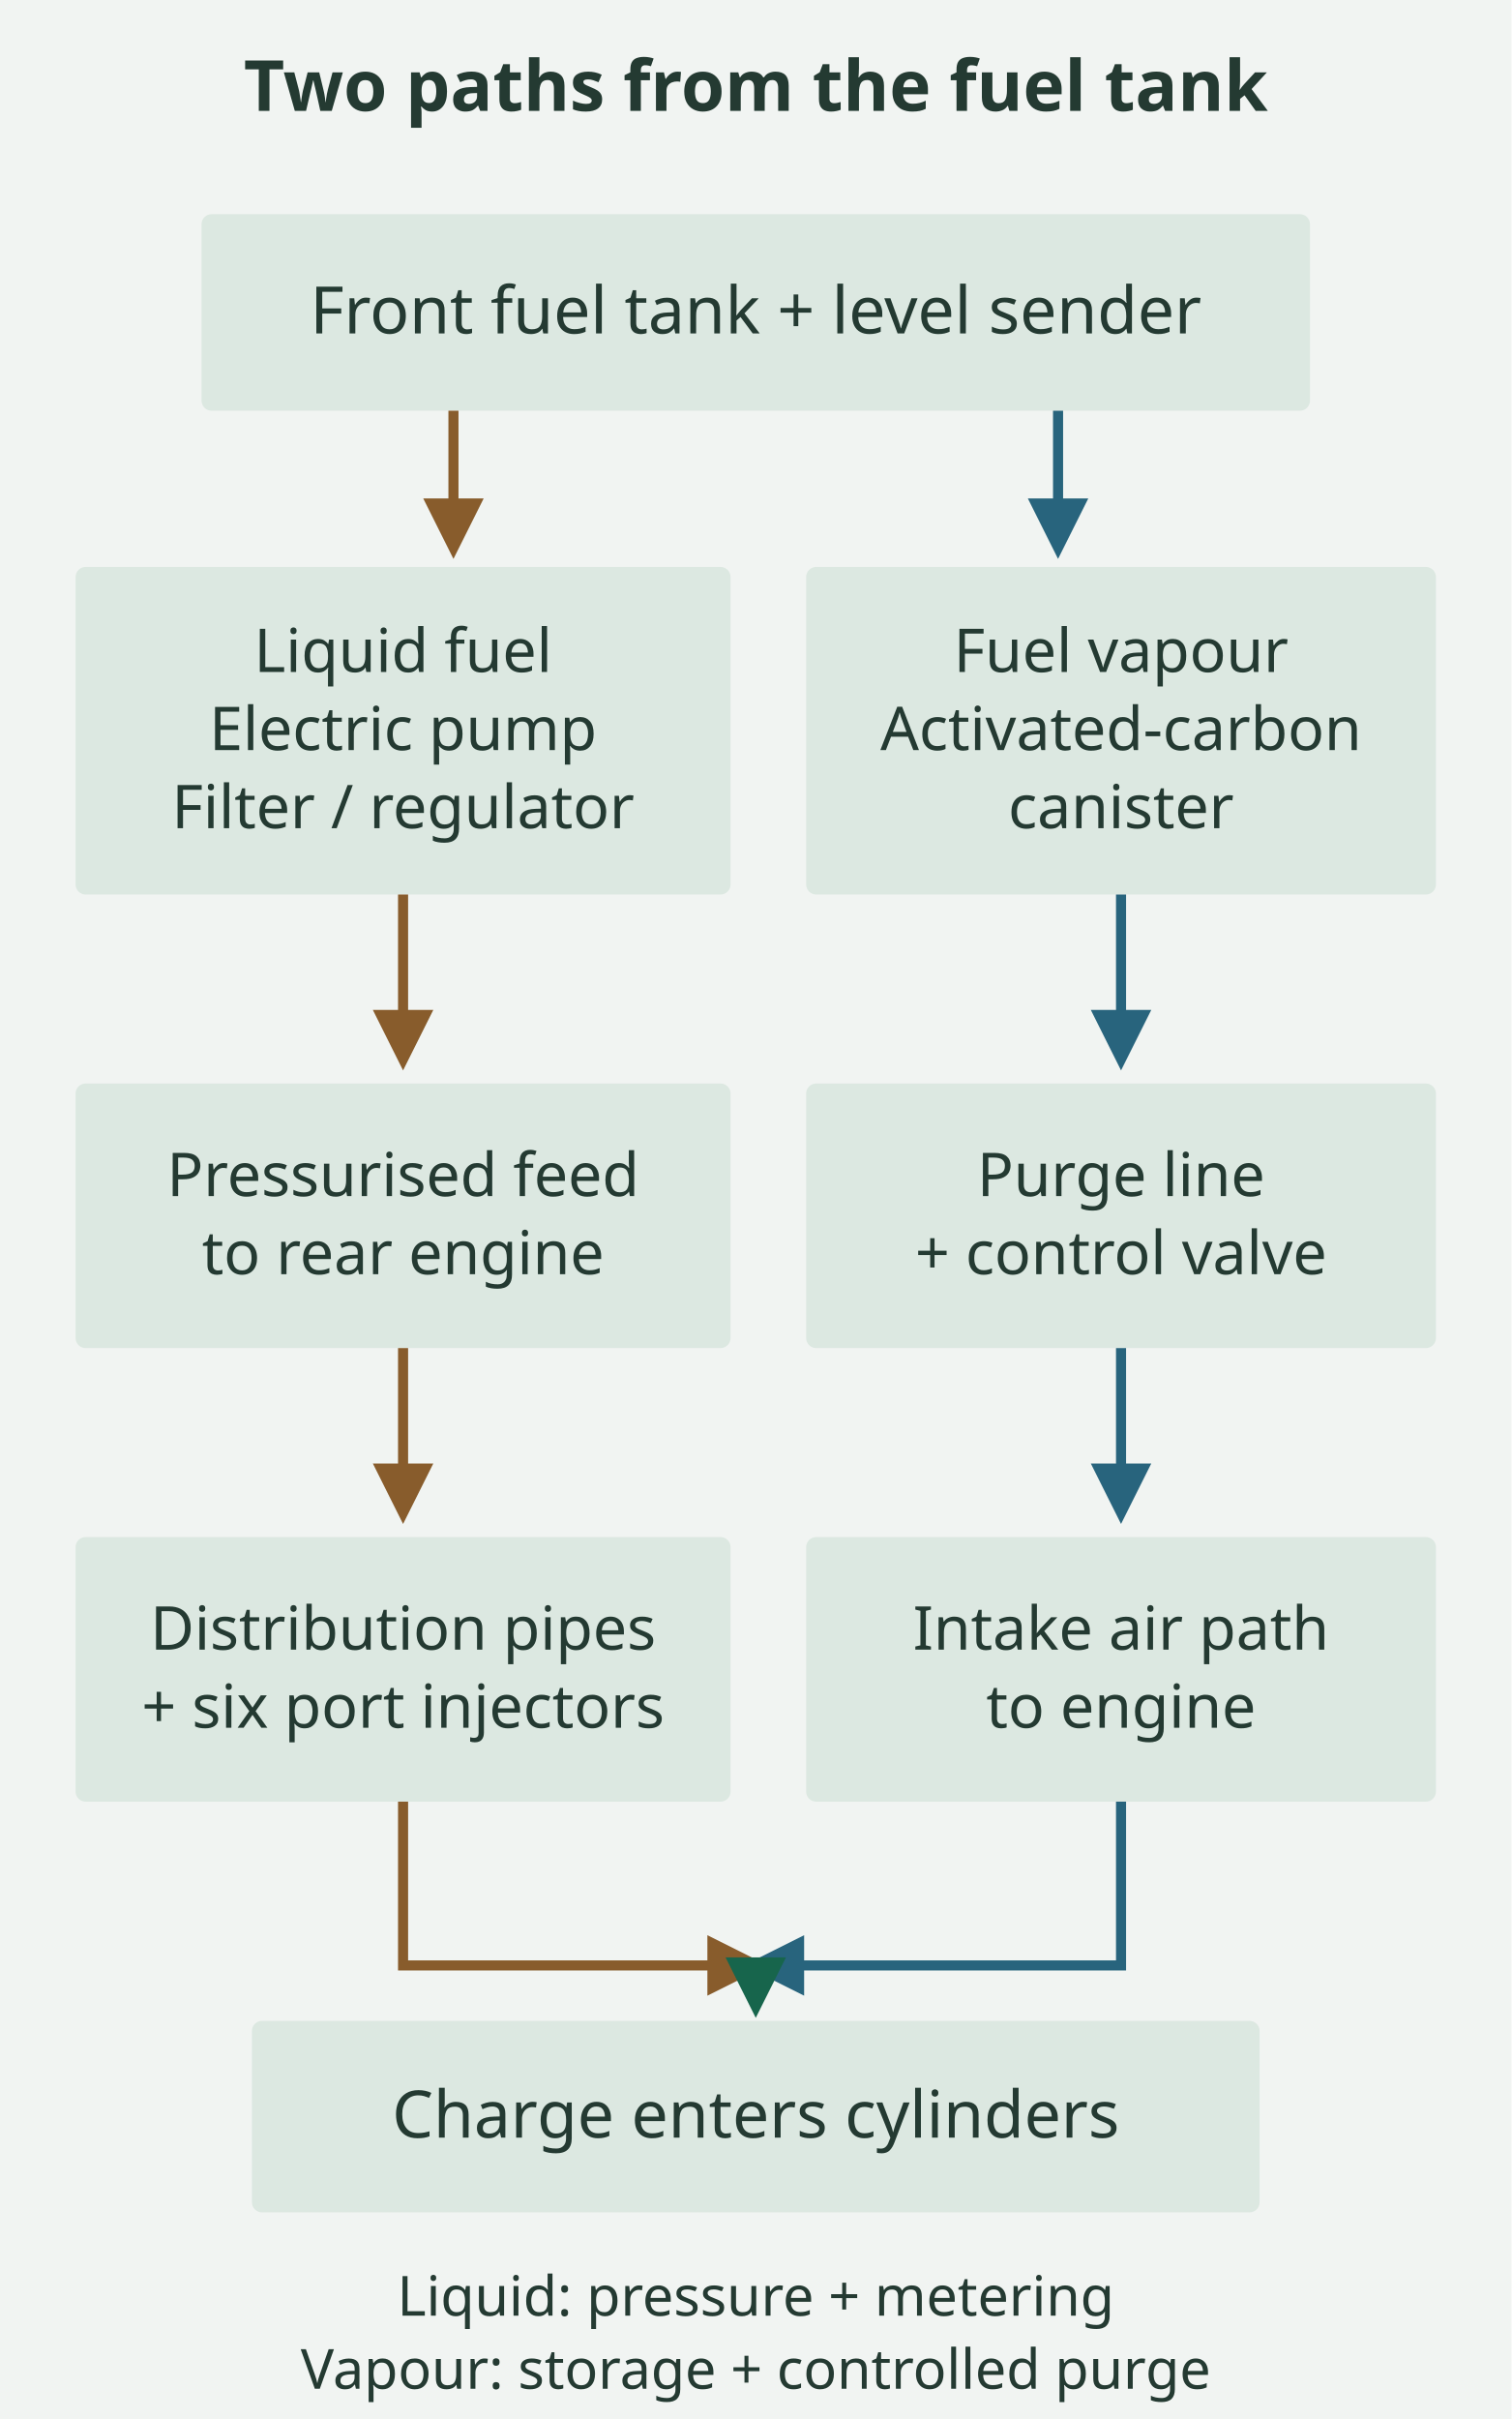
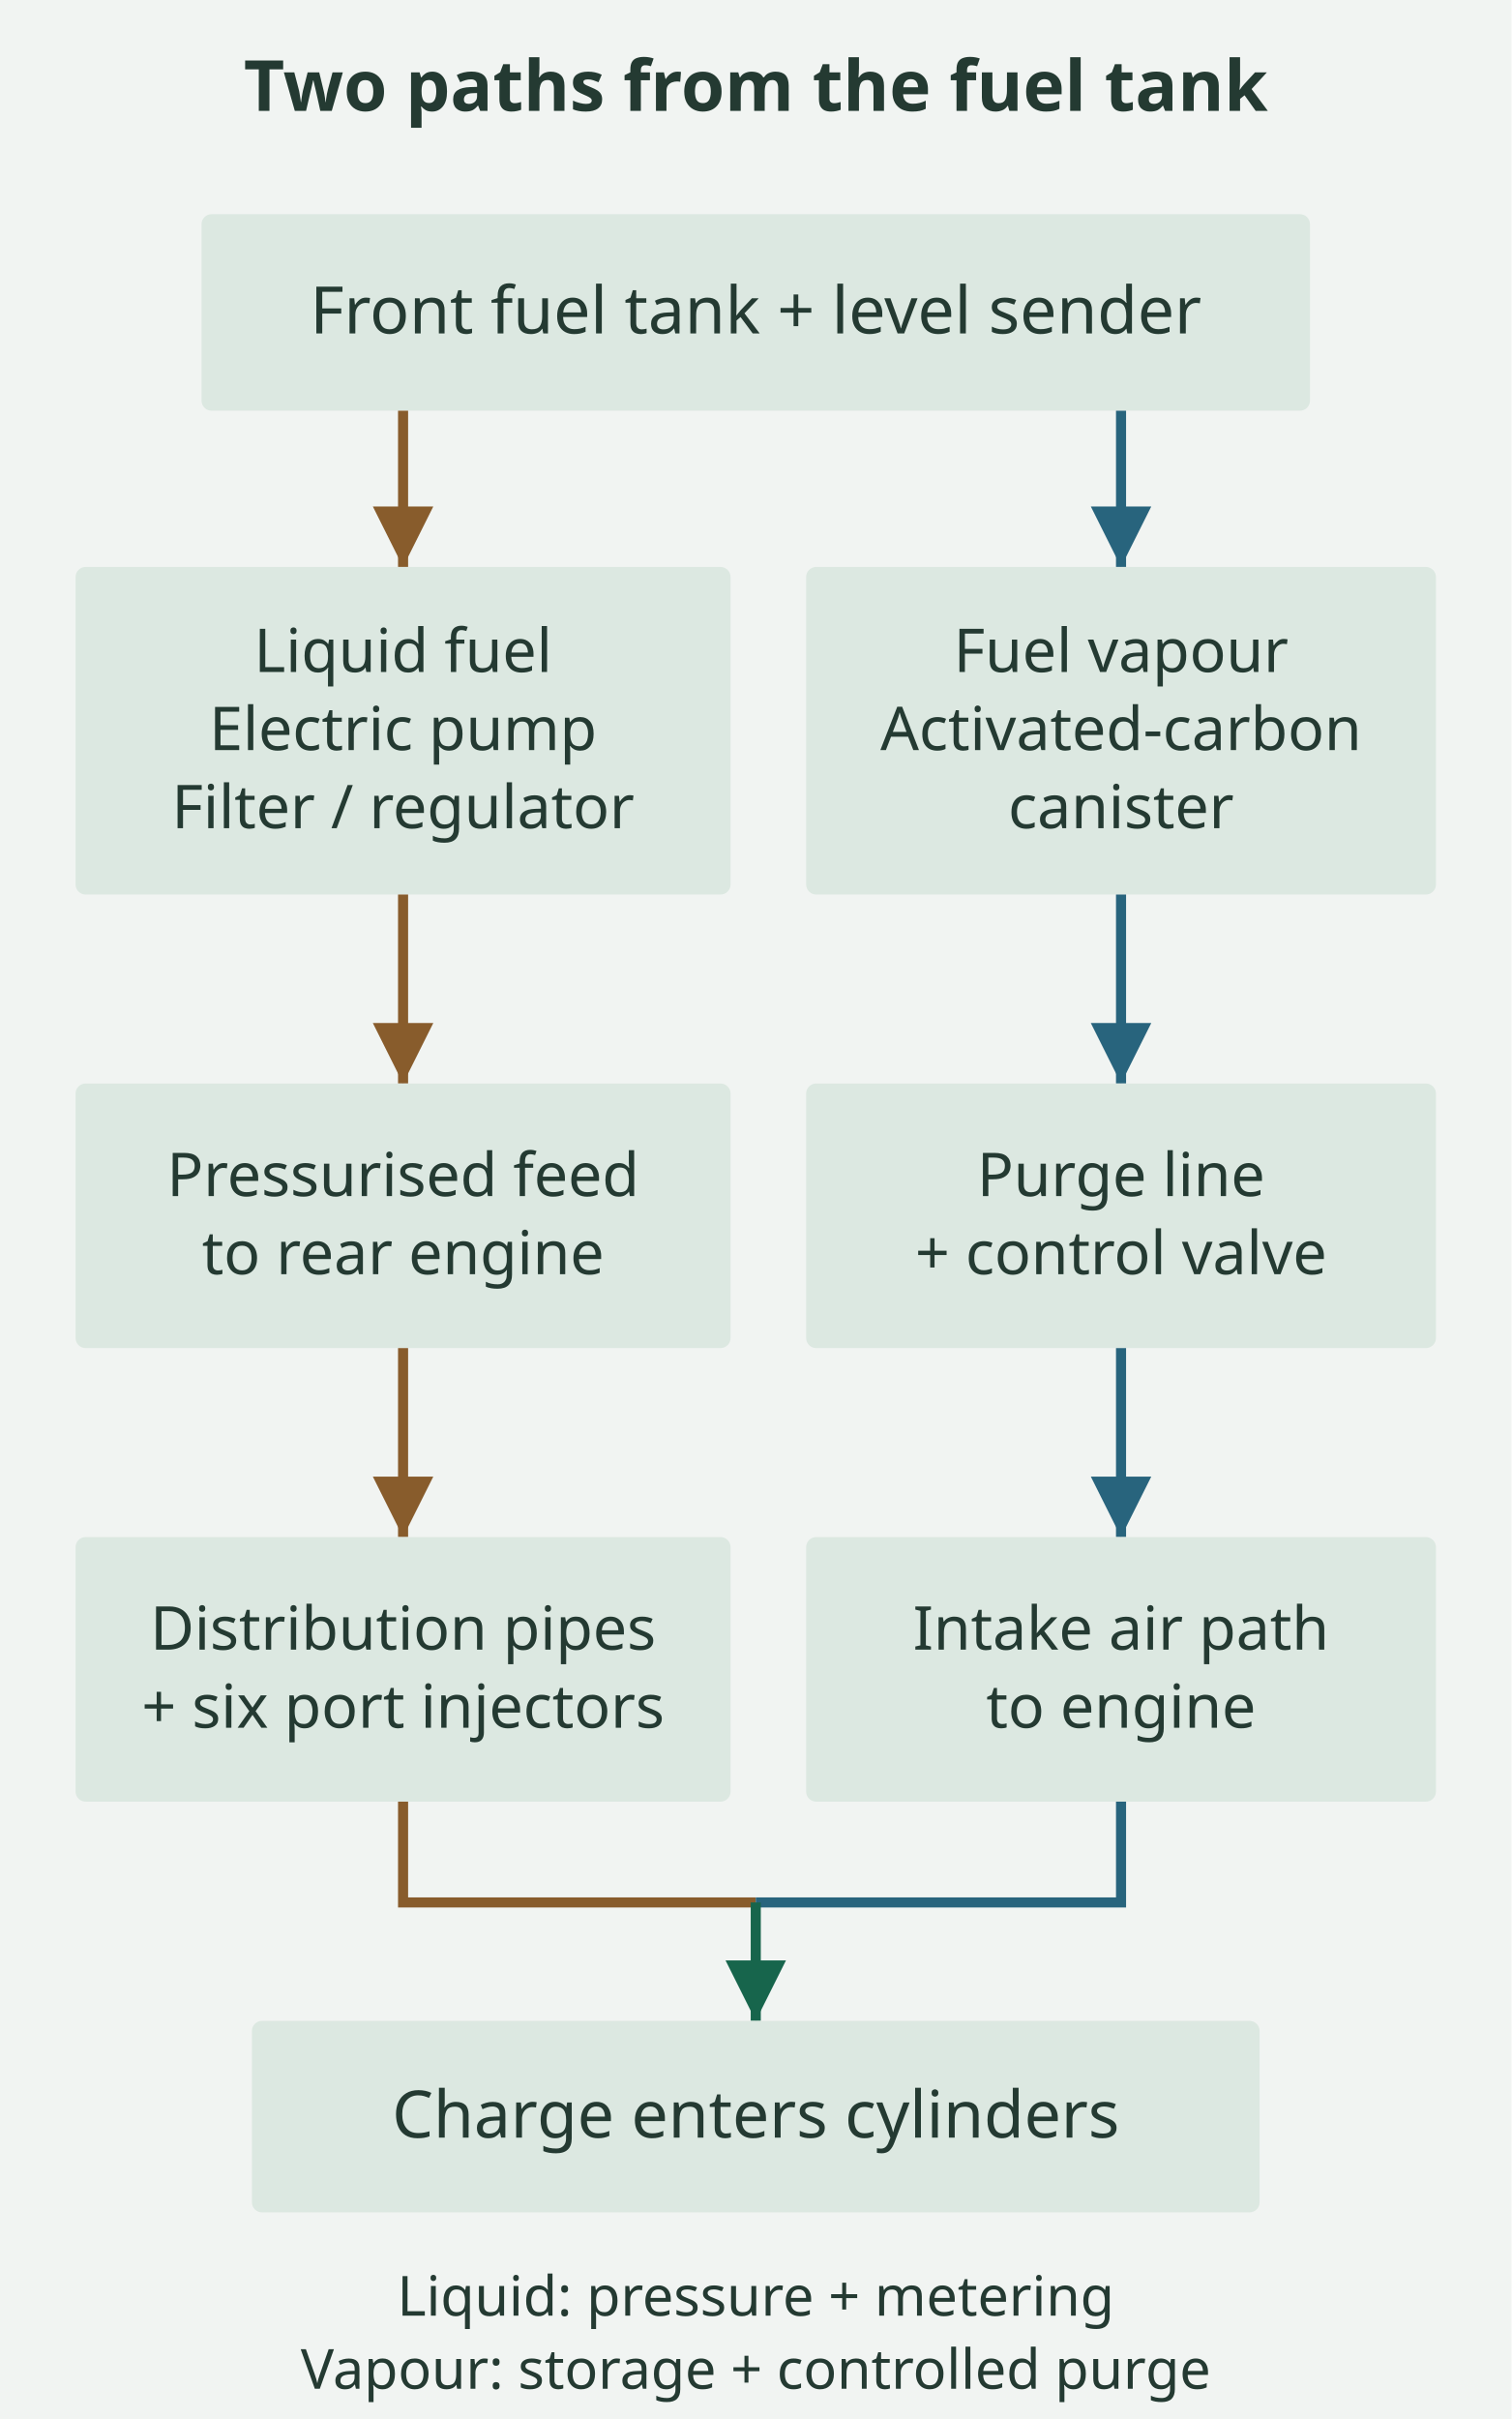
<svg xmlns="http://www.w3.org/2000/svg" viewBox="0 0 600 960" role="img" aria-labelledby="title desc" font-family="sans-serif">
  <defs>
-     <marker id="arrow" viewBox="0 0 10 10" refX="8" refY="5" markerWidth="6" markerHeight="6" orient="auto">
+     <marker id="arrow" viewBox="0 0 10 10" refX="10" refY="5" markerWidth="6" markerHeight="6" orient="auto">
      <path d="M0 0L10 5L0 10z" fill="context-stroke" />
    </marker>
  </defs>
  <rect width="600" height="960" fill="#f1f4f2" />
  <text x="300" y="44" text-anchor="middle" font-size="28" font-weight="bold" fill="#243a32">Two paths from the fuel tank</text>
  <rect x="80" y="85" width="440" height="78" rx="4" fill="#dce8e1" />
  <text x="300.0" y="132.32" text-anchor="middle" font-size="26" font-weight="normal" fill="#243a32">Front fuel tank + level sender</text>
-   <path d="M180 163V217" fill="none" stroke="#885c2c" stroke-width="4" marker-end="url(#arrow)" />
-   <path d="M420 163V217" fill="none" stroke="#28647d" stroke-width="4" marker-end="url(#arrow)" />
+   <path d="M160 163V225" fill="none" stroke="#885c2c" stroke-width="4" marker-end="url(#arrow)" />
+   <path d="M445 163V225" fill="none" stroke="#28647d" stroke-width="4" marker-end="url(#arrow)" />
  <rect x="30" y="225" width="260" height="130" rx="4" fill="#dce8e1" />
  <text x="160.0" y="266.68" text-anchor="middle" font-size="24" font-weight="normal" fill="#243a32">Liquid fuel</text>
  <text x="160.0" y="297.68" text-anchor="middle" font-size="24" font-weight="normal" fill="#243a32">Electric pump</text>
  <text x="160.0" y="328.68" text-anchor="middle" font-size="24" font-weight="normal" fill="#243a32">Filter / regulator</text>
  <rect x="320" y="225" width="250" height="130" rx="4" fill="#dce8e1" />
  <text x="445.0" y="266.68" text-anchor="middle" font-size="24" font-weight="normal" fill="#243a32">Fuel vapour</text>
  <text x="445.0" y="297.68" text-anchor="middle" font-size="24" font-weight="normal" fill="#243a32">Activated-carbon</text>
  <text x="445.0" y="328.68" text-anchor="middle" font-size="24" font-weight="normal" fill="#243a32">canister</text>
-   <path d="M160 355V420" fill="none" stroke="#885c2c" stroke-width="4" marker-end="url(#arrow)" />
-   <path d="M445 355V420" fill="none" stroke="#28647d" stroke-width="4" marker-end="url(#arrow)" />
+   <path d="M160 355V430" fill="none" stroke="#885c2c" stroke-width="4" marker-end="url(#arrow)" />
+   <path d="M445 355V430" fill="none" stroke="#28647d" stroke-width="4" marker-end="url(#arrow)" />
  <rect x="30" y="430" width="260" height="105" rx="4" fill="#dce8e1" />
  <text x="160.0" y="474.68" text-anchor="middle" font-size="24" font-weight="normal" fill="#243a32">Pressurised feed</text>
  <text x="160.0" y="505.68" text-anchor="middle" font-size="24" font-weight="normal" fill="#243a32">to rear engine</text>
  <rect x="320" y="430" width="250" height="105" rx="4" fill="#dce8e1" />
  <text x="445.0" y="474.68" text-anchor="middle" font-size="24" font-weight="normal" fill="#243a32">Purge line</text>
  <text x="445.0" y="505.68" text-anchor="middle" font-size="24" font-weight="normal" fill="#243a32">+ control valve</text>
-   <path d="M160 535V600" fill="none" stroke="#885c2c" stroke-width="4" marker-end="url(#arrow)" />
-   <path d="M445 535V600" fill="none" stroke="#28647d" stroke-width="4" marker-end="url(#arrow)" />
+   <path d="M160 535V610" fill="none" stroke="#885c2c" stroke-width="4" marker-end="url(#arrow)" />
+   <path d="M445 535V610" fill="none" stroke="#28647d" stroke-width="4" marker-end="url(#arrow)" />
  <rect x="30" y="610" width="260" height="105" rx="4" fill="#dce8e1" />
  <text x="160.0" y="654.68" text-anchor="middle" font-size="24" font-weight="normal" fill="#243a32">Distribution pipes</text>
  <text x="160.0" y="685.68" text-anchor="middle" font-size="24" font-weight="normal" fill="#243a32">+ six port injectors</text>
  <rect x="320" y="610" width="250" height="105" rx="4" fill="#dce8e1" />
  <text x="445.0" y="654.68" text-anchor="middle" font-size="24" font-weight="normal" fill="#243a32">Intake air path</text>
  <text x="445.0" y="685.68" text-anchor="middle" font-size="24" font-weight="normal" fill="#243a32">to engine</text>
-   <path d="M160 715V780H300" fill="none" stroke="#885c2c" stroke-width="4" marker-end="url(#arrow)" />
-   <path d="M445 715V780H300" fill="none" stroke="#28647d" stroke-width="4" marker-end="url(#arrow)" />
-   <path d="M300 780V796" fill="none" stroke="#17654c" stroke-width="4" marker-end="url(#arrow)" />
+   <path d="M160 715V755H300" fill="none" stroke="#885c2c" stroke-width="4" />
+   <path d="M445 715V755H300" fill="none" stroke="#28647d" stroke-width="4" />
+   <path d="M300 755V802" fill="none" stroke="#17654c" stroke-width="4" marker-end="url(#arrow)" />
  <rect x="100" y="802" width="400" height="76" rx="4" fill="#dce8e1" />
  <text x="300.0" y="848.32" text-anchor="middle" font-size="26" font-weight="normal" fill="#243a32">Charge enters cylinders</text>
  <text x="300" y="919" text-anchor="middle" font-size="22" font-weight="normal" fill="#243a32">Liquid: pressure + metering</text>
  <text x="300" y="948" text-anchor="middle" font-size="22" font-weight="normal" fill="#243a32">Vapour: storage + controlled purge</text>
</svg>
